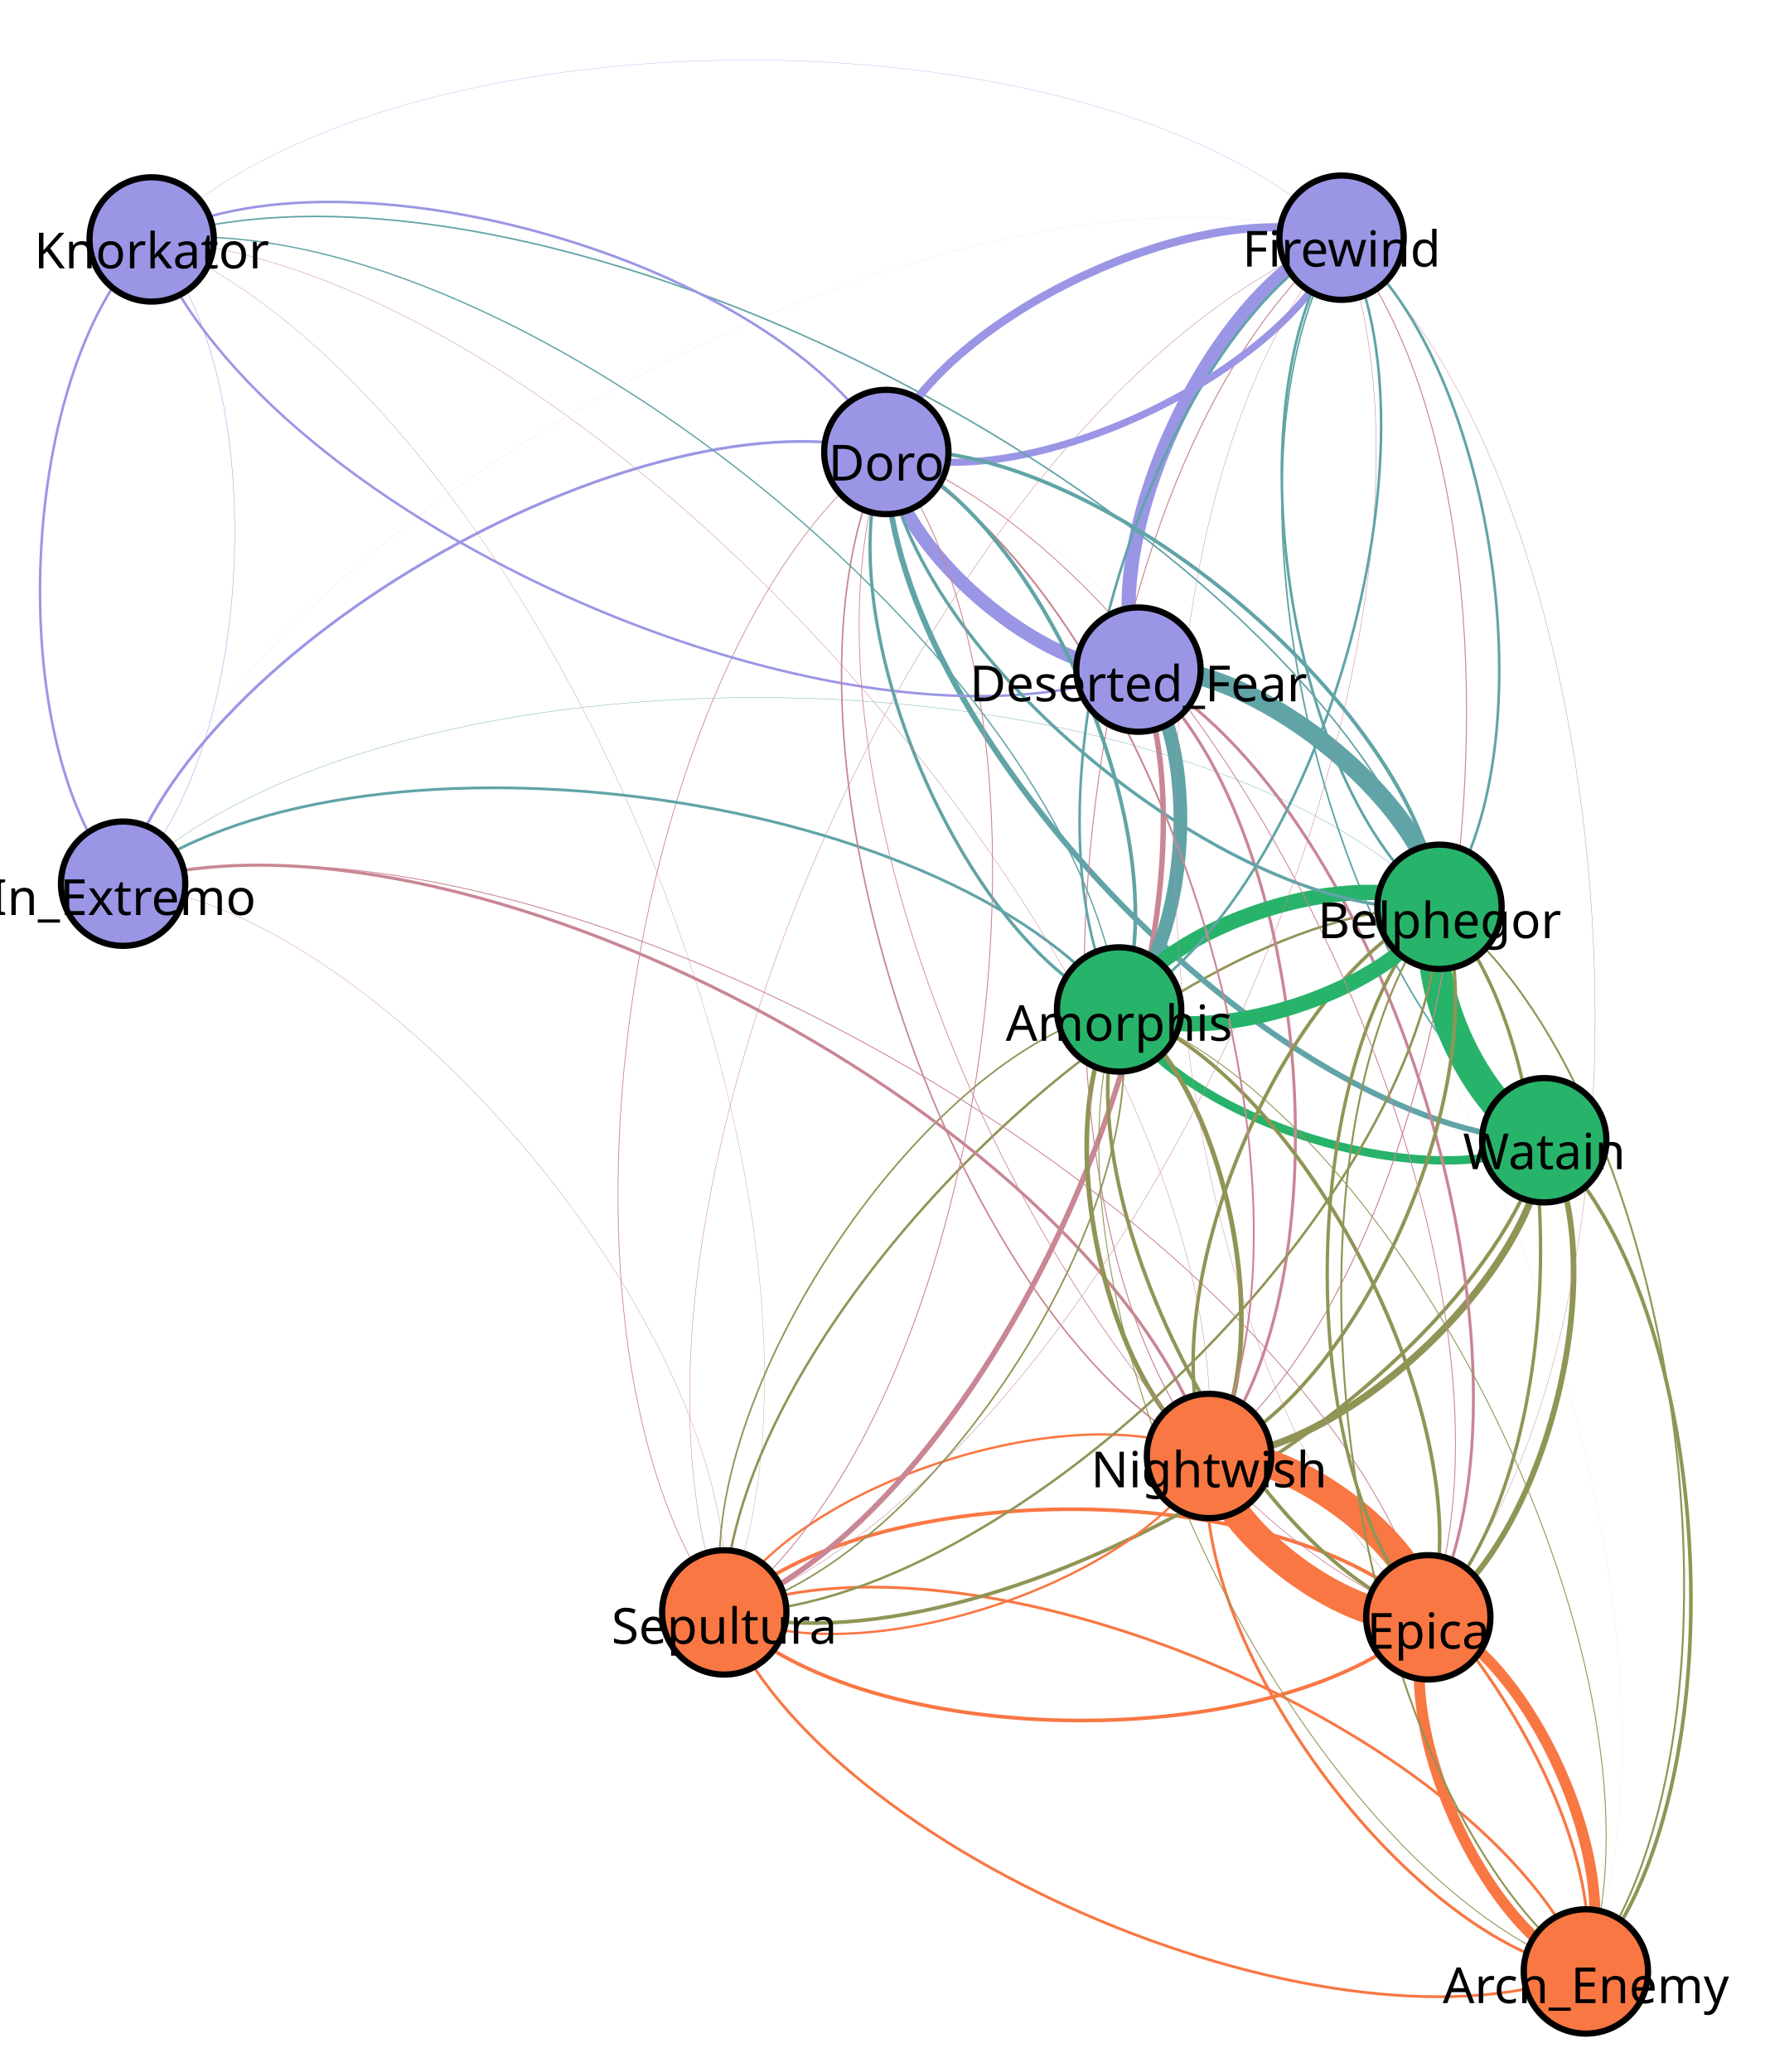
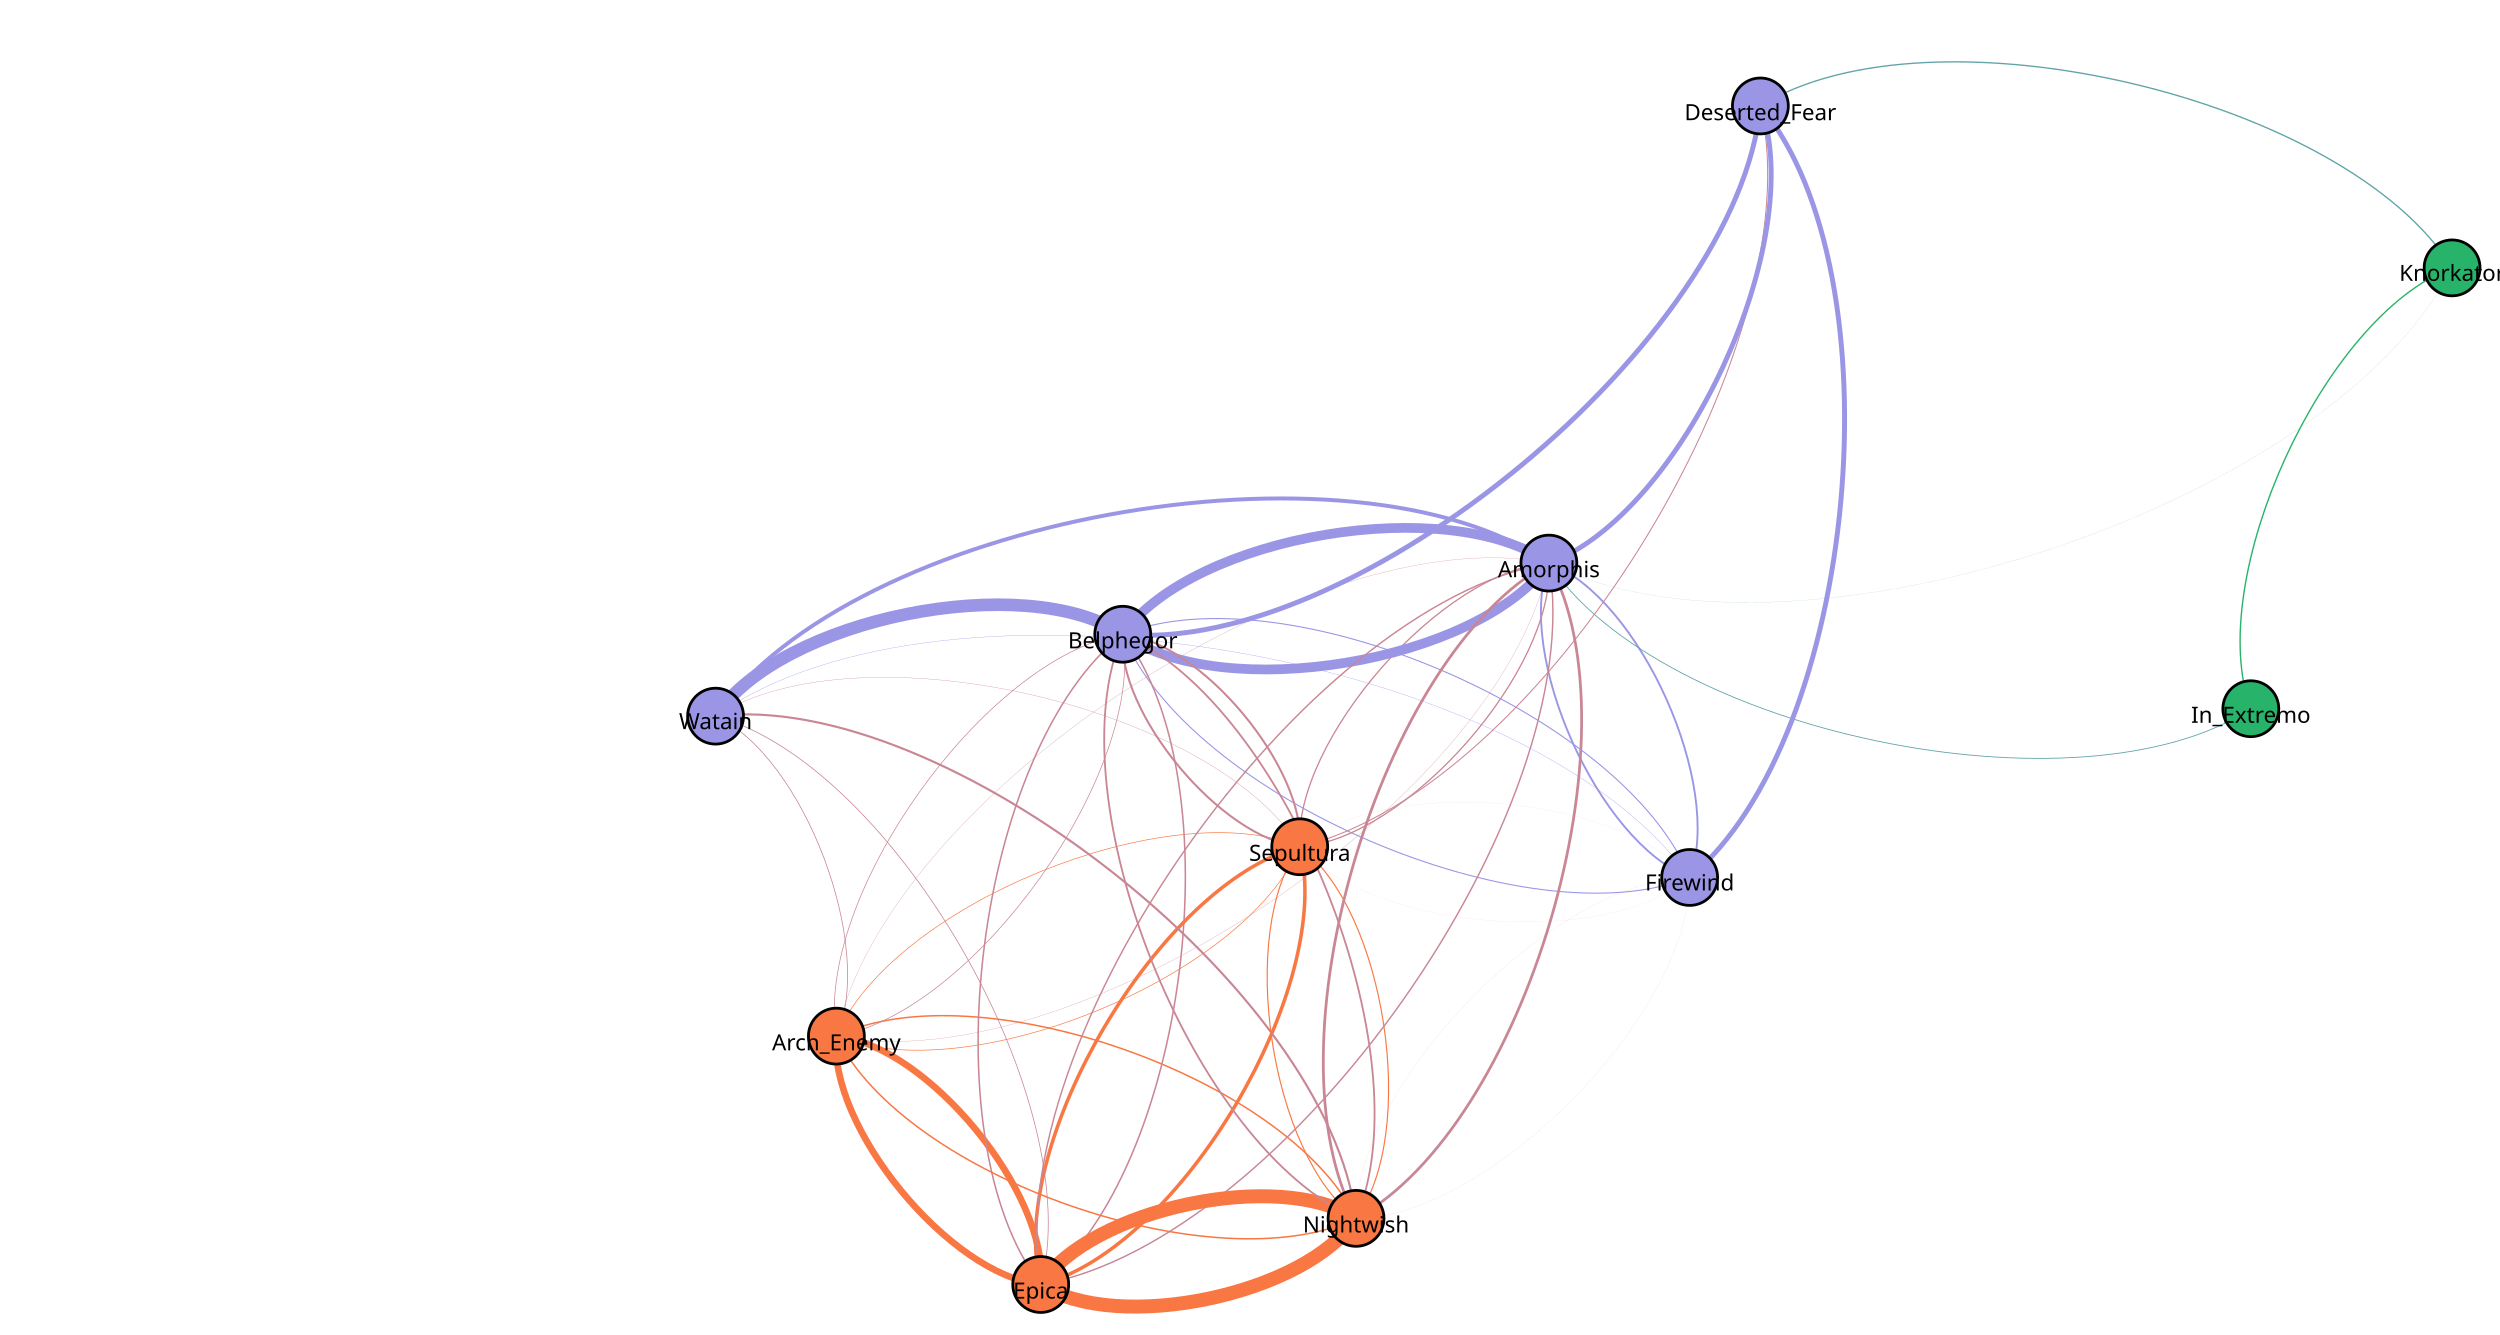
- <svg xmlns="http://www.w3.org/2000/svg" contentScriptType="text/ecmascript" width="284.738" zoomAndPan="magnify" contentStyleType="text/css" viewBox="-185.706 -161.762 284.738 333.359" height="333.359" preserveAspectRatio="xMidYMid meet" version="1.1">
+ <svg xmlns="http://www.w3.org/2000/svg" contentScriptType="text/ecmascript" width="894.549" zoomAndPan="magnify" contentStyleType="text/css" viewBox="0 -391.648 894.549 477.45" height="477.45" preserveAspectRatio="xMidYMid meet" version="1.1">
  <g id="edges">
-     <path fill="none" stroke-width="0.37" d="M -69.161,97.656 C -58.594,77.021 -11.79,61.918 8.845,72.485" class="Sepultura Nightwish" stroke-opacity="1.0" stroke="#f97743" />
-     <path fill="none" stroke-width="0.262" d="M -69.161,97.656 C -75.855,65.547 -37.731,7.342 -5.622,0.648" class="Sepultura Amorphis" stroke-opacity="1.0" stroke="#909556" />
-     <path fill="none" stroke-width="0.074" d="M -69.161,97.656 C -93.529,33.553 -33.927,-99.155 30.176,-123.524" class="Sepultura Firewind" stroke-opacity="1.0" stroke="#c98694" />
-     <path fill="none" stroke-width="0.588" d="M -69.161,97.656 C -46.345,75.156 21.63,75.629 44.13,98.445" class="Sepultura Epica" stroke-opacity="1.0" stroke="#f97743" />
-     <path fill="none" stroke-width="0.393" d="M -69.161,97.656 C -68.847,51.933 0.209,-16.182 45.933,-15.868" class="Sepultura Belphegor" stroke-opacity="1.0" stroke="#909556" />
-     <path fill="none" stroke-width="0.449" d="M -69.161,97.656 C -29.879,81.48 53.308,116.139 69.484,155.42" class="Sepultura Arch_Enemy" stroke-opacity="1.0" stroke="#f97743" />
-     <path fill="none" stroke-width="0.119" d="M -69.161,97.656 C -101.285,55.1 -85.638,-56.921 -43.082,-89.045" class="Sepultura Doro" stroke-opacity="1.0" stroke="#c98694" />
-     <path fill="none" stroke-width="0.587" d="M 62.787,21.69 C 51.591,63.272 -27.578,108.852 -69.161,97.656" class="Watain Sepultura" stroke-opacity="1.0" stroke="#909556" />
-     <path fill="none" stroke-width="1.138" d="M 62.787,21.69 C 62.158,42.637 29.793,73.115 8.845,72.485" class="Watain Nightwish" stroke-opacity="1.0" stroke="#909556" />
-     <path fill="none" stroke-width="1.359" d="M 62.787,21.69 C 44.897,31.163 3.851,18.538 -5.622,0.648" class="Watain Amorphis" stroke-opacity="1.0" stroke="#28b36a" />
-     <path fill="none" stroke-width="0.256" d="M 62.787,21.69 C 27.222,-0.831 7.655,-87.959 30.176,-123.524" class="Watain Firewind" stroke-opacity="1.0" stroke="#61a4a7" />
-     <path fill="none" stroke-width="0.918" d="M 62.787,21.69 C 74.407,40.772 63.213,86.826 44.13,98.445" class="Watain Epica" stroke-opacity="1.0" stroke="#909556" />
-     <path fill="none" stroke-width="5.0" d="M 62.787,21.69 C 51.904,17.549 41.792,-4.986 45.933,-15.868" class="Watain Belphegor" stroke-opacity="1.0" stroke="#28b36a" />
-     <path fill="none" stroke-width="0.587" d="M 62.787,21.69 C 90.872,47.096 94.891,127.335 69.484,155.42" class="Watain Arch_Enemy" stroke-opacity="1.0" stroke="#909556" />
-     <path fill="none" stroke-width="0.918" d="M 62.787,21.69 C 19.466,20.716 -44.055,-45.724 -43.082,-89.045" class="Watain Doro" stroke-opacity="1.0" stroke="#61a4a7" />
-     <path fill="none" stroke-width="0.871" d="M -2.507,-54.026 C 14.498,-10.359 -25.493,80.65 -69.161,97.656" class="Deserted_Fear Sepultura" stroke-opacity="1.0" stroke="#c98694" />
-     <path fill="none" stroke-width="0.477" d="M -2.507,-54.026 C 25.065,-30.994 31.877,44.913 8.845,72.485" class="Deserted_Fear Nightwish" stroke-opacity="1.0" stroke="#c98694" />
-     <path fill="none" stroke-width="2.213" d="M -2.507,-54.026 C 7.805,-42.468 5.936,-9.664 -5.622,0.648" class="Deserted_Fear Amorphis" stroke-opacity="1.0" stroke="#61a4a7" />
-     <path fill="none" stroke-width="2.292" d="M -2.507,-54.026 C -9.87,-74.462 9.74,-116.161 30.176,-123.524" class="Deserted_Fear Firewind" stroke-opacity="1.0" stroke="#9a96e5" />
-     <path fill="none" stroke-width="0.477" d="M -2.507,-54.026 C 37.315,-32.859 65.297,58.624 44.13,98.445" class="Deserted_Fear Epica" stroke-opacity="1.0" stroke="#c98694" />
-     <path fill="none" stroke-width="3.002" d="M -2.507,-54.026 C 14.812,-56.082 43.876,-33.188 45.933,-15.868" class="Deserted_Fear Belphegor" stroke-opacity="1.0" stroke="#61a4a7" />
-     <path fill="none" stroke-width="0.004" d="M -2.507,-54.026 C 53.78,-26.535 96.975,99.133 69.484,155.42" class="Deserted_Fear Arch_Enemy" stroke-opacity="1.0" stroke="#c98694" />
-     <path fill="none" stroke-width="0.398" d="M -2.507,-54.026 C -48.109,-36.111 -143.384,-77.639 -161.3,-123.241" class="Deserted_Fear Knorkator" stroke-opacity="1.0" stroke="#9a96e5" />
-     <path fill="none" stroke-width="2.213" d="M -2.507,-54.026 C -17.626,-52.915 -41.971,-73.926 -43.082,-89.045" class="Deserted_Fear Doro" stroke-opacity="1.0" stroke="#9a96e5" />
-     <path fill="none" stroke-width="0.056" d="M -165.895,-19.588 C -123.099,-15.486 -65.059,54.86 -69.161,97.656" class="In_Extremo Sepultura" stroke-opacity="1.0" stroke="#c98694" />
-     <path fill="none" stroke-width="0.495" d="M -165.895,-19.588 C -112.532,-36.122 -7.688,19.123 8.845,72.485" class="In_Extremo Nightwish" stroke-opacity="1.0" stroke="#c98694" />
-     <path fill="none" stroke-width="0.451" d="M -165.895,-19.588 C -129.793,-47.596 -33.629,-35.454 -5.622,0.648" class="In_Extremo Amorphis" stroke-opacity="1.0" stroke="#61a4a7" />
-     <path fill="none" stroke-width="0.012" d="M -165.895,-19.588 C -147.468,-79.59 -29.825,-141.951 30.176,-123.524" class="In_Extremo Firewind" stroke-opacity="1.0" stroke="#9a96e5" />
-     <path fill="none" stroke-width="0.144" d="M -165.895,-19.588 C -100.283,-37.987 25.732,32.834 44.13,98.445" class="In_Extremo Epica" stroke-opacity="1.0" stroke="#c98694" />
-     <path fill="none" stroke-width="0.056" d="M -165.895,-19.588 C -122.785,-61.21 4.311,-58.978 45.933,-15.868" class="In_Extremo Belphegor" stroke-opacity="1.0" stroke="#61a4a7" />
-     <path fill="none" stroke-width="0.407" d="M -165.895,-19.588 C -185.706,-41.238 -182.949,-103.429 -161.3,-123.241" class="In_Extremo Knorkator" stroke-opacity="1.0" stroke="#9a96e5" />
-     <path fill="none" stroke-width="0.451" d="M -165.895,-19.588 C -155.224,-58.042 -81.536,-99.716 -43.082,-89.045" class="In_Extremo Doro" stroke-opacity="1.0" stroke="#9a96e5" />
-     <path fill="none" stroke-width="0.37" d="M 8.845,72.485 C -1.722,93.121 -48.525,108.223 -69.161,97.656" class="Nightwish Sepultura" stroke-opacity="1.0" stroke="#f97743" />
-     <path fill="none" stroke-width="0.758" d="M 8.845,72.485 C -8.416,61.011 -17.096,17.909 -5.622,0.648" class="Nightwish Amorphis" stroke-opacity="1.0" stroke="#909556" />
-     <path fill="none" stroke-width="0.161" d="M 8.845,72.485 C -26.091,29.017 -13.292,-88.588 30.176,-123.524" class="Nightwish Firewind" stroke-opacity="1.0" stroke="#c98694" />
-     <path fill="none" stroke-width="4.599" d="M 8.845,72.485 C 21.094,70.62 42.265,86.196 44.13,98.445" class="Nightwish Epica" stroke-opacity="1.0" stroke="#f97743" />
-     <path fill="none" stroke-width="0.571" d="M 8.845,72.485 C -1.408,47.397 20.844,-5.615 45.933,-15.868" class="Nightwish Belphegor" stroke-opacity="1.0" stroke="#909556" />
-     <path fill="none" stroke-width="0.466" d="M 8.845,72.485 C 37.56,76.945 73.943,126.706 69.484,155.42" class="Nightwish Arch_Enemy" stroke-opacity="1.0" stroke="#f97743" />
-     <path fill="none" stroke-width="0.248" d="M 8.845,72.485 C -33.846,50.565 -65.002,-46.354 -43.082,-89.045" class="Nightwish Doro" stroke-opacity="1.0" stroke="#c98694" />
-     <path fill="none" stroke-width="0.262" d="M -5.622,0.648 C 1.072,32.757 -37.051,90.962 -69.161,97.656" class="Amorphis Sepultura" stroke-opacity="1.0" stroke="#909556" />
-     <path fill="none" stroke-width="0.758" d="M -5.622,0.648 C 11.639,12.122 20.319,55.225 8.845,72.485" class="Amorphis Nightwish" stroke-opacity="1.0" stroke="#909556" />
-     <path fill="none" stroke-width="0.417" d="M -5.622,0.648 C -23.297,-31.346 -1.818,-105.849 30.176,-123.524" class="Amorphis Firewind" stroke-opacity="1.0" stroke="#61a4a7" />
-     <path fill="none" stroke-width="0.584" d="M -5.622,0.648 C 23.888,10.257 53.739,68.935 44.13,98.445" class="Amorphis Epica" stroke-opacity="1.0" stroke="#909556" />
-     <path fill="none" stroke-width="2.47" d="M -5.622,0.648 C 1.386,-12.966 32.318,-22.876 45.933,-15.868" class="Amorphis Belphegor" stroke-opacity="1.0" stroke="#28b36a" />
-     <path fill="none" stroke-width="0.15" d="M -5.622,0.648 C 40.354,16.581 85.417,109.445 69.484,155.42" class="Amorphis Arch_Enemy" stroke-opacity="1.0" stroke="#909556" />
-     <path fill="none" stroke-width="0.516" d="M -5.622,0.648 C -31.053,-9.799 -53.528,-63.615 -43.082,-89.045" class="Amorphis Doro" stroke-opacity="1.0" stroke="#61a4a7" />
-     <path fill="none" stroke-width="0.074" d="M 30.176,-123.524 C 54.545,-59.42 -5.057,73.288 -69.161,97.656" class="Firewind Sepultura" stroke-opacity="1.0" stroke="#c98694" />
-     <path fill="none" stroke-width="0.161" d="M 30.176,-123.524 C 65.112,-80.056 52.313,37.55 8.845,72.485" class="Firewind Nightwish" stroke-opacity="1.0" stroke="#c98694" />
-     <path fill="none" stroke-width="0.417" d="M 30.176,-123.524 C 47.851,-91.53 26.372,-17.027 -5.622,0.648" class="Firewind Amorphis" stroke-opacity="1.0" stroke="#61a4a7" />
-     <path fill="none" stroke-width="0.062" d="M 30.176,-123.524 C 77.361,-81.921 85.733,51.261 44.13,98.445" class="Firewind Epica" stroke-opacity="1.0" stroke="#c98694" />
-     <path fill="none" stroke-width="0.424" d="M 30.176,-123.524 C 54.858,-105.144 64.312,-40.55 45.933,-15.868" class="Firewind Belphegor" stroke-opacity="1.0" stroke="#61a4a7" />
-     <path fill="none" stroke-width="1.15" d="M 30.176,-123.524 C 22.42,-101.976 -21.534,-81.289 -43.082,-89.045" class="Firewind Doro" stroke-opacity="1.0" stroke="#9a96e5" />
-     <path fill="none" stroke-width="0.588" d="M 44.13,98.445 C 21.314,120.946 -46.66,120.472 -69.161,97.656" class="Epica Sepultura" stroke-opacity="1.0" stroke="#f97743" />
-     <path fill="none" stroke-width="4.599" d="M 44.13,98.445 C 31.881,100.311 10.71,84.735 8.845,72.485" class="Epica Nightwish" stroke-opacity="1.0" stroke="#f97743" />
-     <path fill="none" stroke-width="0.584" d="M 44.13,98.445 C 14.62,88.836 -15.231,30.158 -5.622,0.648" class="Epica Amorphis" stroke-opacity="1.0" stroke="#909556" />
-     <path fill="none" stroke-width="0.062" d="M 44.13,98.445 C -3.054,56.843 -11.427,-76.339 30.176,-123.524" class="Epica Firewind" stroke-opacity="1.0" stroke="#c98694" />
-     <path fill="none" stroke-width="0.534" d="M 44.13,98.445 C 21.628,75.222 22.709,6.634 45.933,-15.868" class="Epica Belphegor" stroke-opacity="1.0" stroke="#909556" />
-     <path fill="none" stroke-width="1.758" d="M 44.13,98.445 C 60.596,104.77 75.808,138.955 69.484,155.42" class="Epica Arch_Enemy" stroke-opacity="1.0" stroke="#f97743" />
-     <path fill="none" stroke-width="0.118" d="M 44.13,98.445 C -10.81,78.39 -63.137,-34.105 -43.082,-89.045" class="Epica Doro" stroke-opacity="1.0" stroke="#c98694" />
-     <path fill="none" stroke-width="0.393" d="M 45.933,-15.868 C 45.619,29.855 -23.437,97.97 -69.161,97.656" class="Belphegor Sepultura" stroke-opacity="1.0" stroke="#909556" />
-     <path fill="none" stroke-width="0.571" d="M 45.933,-15.868 C 56.186,9.22 33.933,62.232 8.845,72.485" class="Belphegor Nightwish" stroke-opacity="1.0" stroke="#909556" />
-     <path fill="none" stroke-width="2.47" d="M 45.933,-15.868 C 38.925,-2.254 7.992,7.656 -5.622,0.648" class="Belphegor Amorphis" stroke-opacity="1.0" stroke="#28b36a" />
-     <path fill="none" stroke-width="0.424" d="M 45.933,-15.868 C 21.25,-34.248 11.796,-98.841 30.176,-123.524" class="Belphegor Firewind" stroke-opacity="1.0" stroke="#61a4a7" />
-     <path fill="none" stroke-width="0.534" d="M 45.933,-15.868 C 68.435,7.355 67.354,75.943 44.13,98.445" class="Belphegor Epica" stroke-opacity="1.0" stroke="#909556" />
-     <path fill="none" stroke-width="0.305" d="M 45.933,-15.868 C 84.901,13.679 99.031,116.452 69.484,155.42" class="Belphegor Arch_Enemy" stroke-opacity="1.0" stroke="#909556" />
-     <path fill="none" stroke-width="0.512" d="M 45.933,-15.868 C 13.494,-12.701 -39.914,-56.607 -43.082,-89.045" class="Belphegor Doro" stroke-opacity="1.0" stroke="#61a4a7" />
-     <path fill="none" stroke-width="0.449" d="M 69.484,155.42 C 30.202,171.596 -52.985,136.938 -69.161,97.656" class="Arch_Enemy Sepultura" stroke-opacity="1.0" stroke="#f97743" />
-     <path fill="none" stroke-width="0.466" d="M 69.484,155.42 C 40.769,150.961 4.386,101.2 8.845,72.485" class="Arch_Enemy Nightwish" stroke-opacity="1.0" stroke="#f97743" />
-     <path fill="none" stroke-width="0.15" d="M 69.484,155.42 C 23.508,139.487 -21.555,46.624 -5.622,0.648" class="Arch_Enemy Amorphis" stroke-opacity="1.0" stroke="#909556" />
-     <path fill="none" stroke-width="1.758" d="M 69.484,155.42 C 53.018,149.096 37.806,114.911 44.13,98.445" class="Arch_Enemy Epica" stroke-opacity="1.0" stroke="#f97743" />
-     <path fill="none" stroke-width="0.305" d="M 69.484,155.42 C 30.516,125.873 16.385,23.1 45.933,-15.868" class="Arch_Enemy Belphegor" stroke-opacity="1.0" stroke="#909556" />
-     <path fill="none" stroke-width="0.0" d="M 69.484,155.42 C -1.922,129.04 -69.462,-17.639 -43.082,-89.045" class="Arch_Enemy Doro" stroke-opacity="1.0" stroke="#c98694" />
-     <path fill="none" stroke-width="0.054" d="M -161.3,-123.241 C -98.692,-97.489 -43.409,35.049 -69.161,97.656" class="Knorkator Sepultura" stroke-opacity="1.0" stroke="#c98694" />
-     <path fill="none" stroke-width="0.002" d="M -161.3,-123.241 C -115.698,-141.156 -20.423,-99.627 -2.507,-54.026" class="Knorkator Deserted_Fear" stroke-opacity="1.0" stroke="#9a96e5" />
-     <path fill="none" stroke-width="0.067" d="M -161.3,-123.241 C -141.488,-101.591 -144.245,-39.4 -165.895,-19.588" class="Knorkator In_Extremo" stroke-opacity="1.0" stroke="#9a96e5" />
-     <path fill="none" stroke-width="0.067" d="M -161.3,-123.241 C -88.125,-118.125 13.961,-0.689 8.845,72.485" class="Knorkator Nightwish" stroke-opacity="1.0" stroke="#c98694" />
-     <path fill="none" stroke-width="0.21" d="M -161.3,-123.241 C -105.386,-129.599 -11.98,-55.265 -5.622,0.648" class="Knorkator Amorphis" stroke-opacity="1.0" stroke="#61a4a7" />
-     <path fill="none" stroke-width="0.041" d="M -161.3,-123.241 C -123.061,-161.593 -8.176,-161.762 30.176,-123.524" class="Knorkator Firewind" stroke-opacity="1.0" stroke="#9a96e5" />
-     <path fill="none" stroke-width="0.249" d="M -161.3,-123.241 C -98.379,-143.213 25.961,-78.789 45.933,-15.868" class="Knorkator Belphegor" stroke-opacity="1.0" stroke="#61a4a7" />
-     <path fill="none" stroke-width="0.405" d="M -161.3,-123.241 C -130.817,-140.045 -59.886,-119.528 -43.082,-89.045" class="Knorkator Doro" stroke-opacity="1.0" stroke="#9a96e5" />
-     <path fill="none" stroke-width="0.146" d="M -43.082,-89.045 C -10.957,-46.489 -26.605,65.532 -69.161,97.656" class="Doro Sepultura" stroke-opacity="1.0" stroke="#c98694" />
-     <path fill="none" stroke-width="0.292" d="M -43.082,-89.045 C -0.39,-67.124 30.766,29.794 8.845,72.485" class="Doro Nightwish" stroke-opacity="1.0" stroke="#c98694" />
-     <path fill="none" stroke-width="0.598" d="M -43.082,-89.045 C -17.651,-78.598 4.825,-24.783 -5.622,0.648" class="Doro Amorphis" stroke-opacity="1.0" stroke="#61a4a7" />
-     <path fill="none" stroke-width="1.319" d="M -43.082,-89.045 C -35.326,-110.592 8.629,-131.279 30.176,-123.524" class="Doro Firewind" stroke-opacity="1.0" stroke="#9a96e5" />
-     <path fill="none" stroke-width="0.144" d="M -43.082,-89.045 C 11.859,-68.989 64.186,43.505 44.13,98.445" class="Doro Epica" stroke-opacity="1.0" stroke="#c98694" />
-     <path fill="none" stroke-width="0.594" d="M -43.082,-89.045 C -10.643,-92.213 42.765,-48.306 45.933,-15.868" class="Doro Belphegor" stroke-opacity="1.0" stroke="#61a4a7" />
-     <path fill="none" stroke-width="0.01" d="M -43.082,-89.045 C 28.324,-62.665 95.864,84.014 69.484,155.42" class="Doro Arch_Enemy" stroke-opacity="1.0" stroke="#c98694" />
+     <path fill="none" stroke-width="0.019" d="M 604.592,-77.674 C 574.491,-51.967 490.779,-58.559 465.073,-88.66" class="Firewind Sepultura" stroke-opacity="1.0" stroke="#c98694" />
+     <path fill="none" stroke-width="0.682" d="M 604.592,-77.674 C 572.022,-90.098 541.802,-157.589 554.226,-190.159" class="Firewind Amorphis" stroke-opacity="1.0" stroke="#9a96e5" />
+     <path fill="none" stroke-width="0.394" d="M 604.592,-77.674 C 546.617,-54.509 424.906,-106.725 401.742,-164.7" class="Firewind Belphegor" stroke-opacity="1.0" stroke="#9a96e5" />
+     <path fill="none" stroke-width="0.027" d="M 604.592,-77.674 C 605.112,-29.402 533.485,43.785 485.213,44.305" class="Firewind Nightwish" stroke-opacity="1.0" stroke="#c98694" />
+     <path fill="none" stroke-width="0.24" d="M 299.279,-20.901 C 318.886,-67.612 418.362,-108.267 465.073,-88.66" class="Arch_Enemy Sepultura" stroke-opacity="1.0" stroke="#f97743" />
+     <path fill="none" stroke-width="0.094" d="M 299.279,-20.901 C 316.417,-105.742 469.386,-207.297 554.226,-190.159" class="Arch_Enemy Amorphis" stroke-opacity="1.0" stroke="#c98694" />
+     <path fill="none" stroke-width="0.257" d="M 299.279,-20.901 C 291.012,-70.154 352.489,-156.433 401.742,-164.7" class="Arch_Enemy Belphegor" stroke-opacity="1.0" stroke="#c98694" />
+     <path fill="none" stroke-width="2.388" d="M 299.279,-20.901 C 331.677,-17.75 375.547,35.574 372.396,67.973" class="Arch_Enemy Epica" stroke-opacity="1.0" stroke="#f97743" />
+     <path fill="none" stroke-width="0.54" d="M 299.279,-20.901 C 349.507,-45.047 461.068,-5.923 485.213,44.305" class="Arch_Enemy Nightwish" stroke-opacity="1.0" stroke="#f97743" />
+     <path fill="none" stroke-width="0.019" d="M 465.073,-88.66 C 495.174,-114.366 578.885,-107.775 604.592,-77.674" class="Sepultura Firewind" stroke-opacity="1.0" stroke="#c98694" />
+     <path fill="none" stroke-width="0.24" d="M 465.073,-88.66 C 445.466,-41.949 345.99,-1.294 299.279,-20.901" class="Sepultura Arch_Enemy" stroke-opacity="1.0" stroke="#f97743" />
+     <path fill="none" stroke-width="0.465" d="M 465.073,-88.66 C 462.604,-126.79 516.096,-187.69 554.226,-190.159" class="Sepultura Amorphis" stroke-opacity="1.0" stroke="#c98694" />
+     <path fill="none" stroke-width="0.728" d="M 465.073,-88.66 C 437.198,-91.202 399.2,-136.826 401.742,-164.7" class="Sepultura Belphegor" stroke-opacity="1.0" stroke="#c98694" />
+     <path fill="none" stroke-width="1.266" d="M 465.073,-88.66 C 477.864,-38.798 422.258,55.181 372.396,67.973" class="Sepultura Epica" stroke-opacity="1.0" stroke="#f97743" />
+     <path fill="none" stroke-width="0.415" d="M 465.073,-88.66 C 495.694,-66.095 507.778,13.684 485.213,44.305" class="Sepultura Nightwish" stroke-opacity="1.0" stroke="#f97743" />
+     <path fill="none" stroke-width="0.682" d="M 554.226,-190.159 C 586.796,-177.735 617.016,-110.244 604.592,-77.674" class="Amorphis Firewind" stroke-opacity="1.0" stroke="#9a96e5" />
+     <path fill="none" stroke-width="0.094" d="M 554.226,-190.159 C 537.088,-105.318 384.12,-3.763 299.279,-20.901" class="Amorphis Arch_Enemy" stroke-opacity="1.0" stroke="#c98694" />
+     <path fill="none" stroke-width="0.465" d="M 554.226,-190.159 C 556.695,-152.028 503.203,-91.129 465.073,-88.66" class="Amorphis Sepultura" stroke-opacity="1.0" stroke="#c98694" />
+     <path fill="none" stroke-width="3.481" d="M 554.226,-190.159 C 528.821,-154.57 437.33,-139.295 401.742,-164.7" class="Amorphis Belphegor" stroke-opacity="1.0" stroke="#9a96e5" />
+     <path fill="none" stroke-width="0.519" d="M 554.226,-190.159 C 569.486,-102.166 460.388,52.712 372.396,67.973" class="Amorphis Epica" stroke-opacity="1.0" stroke="#c98694" />
+     <path fill="none" stroke-width="0.991" d="M 554.226,-190.159 C 587.316,-129.463 545.908,11.215 485.213,44.305" class="Amorphis Nightwish" stroke-opacity="1.0" stroke="#c98694" />
+     <path fill="none" stroke-width="0.308" d="M 805.388,-138.053 C 744.735,-98.242 594.038,-129.505 554.226,-190.159" class="In_Extremo Amorphis" stroke-opacity="1.0" stroke="#61a4a7" />
+     <path fill="none" stroke-width="0.502" d="M 805.388,-138.053 C 788.243,-184.004 831.453,-278.648 877.405,-295.792" class="In_Extremo Knorkator" stroke-opacity="1.0" stroke="#28b36a" />
+     <path fill="none" stroke-width="0.394" d="M 401.742,-164.7 C 459.717,-187.865 581.427,-135.649 604.592,-77.674" class="Belphegor Firewind" stroke-opacity="1.0" stroke="#9a96e5" />
+     <path fill="none" stroke-width="0.257" d="M 401.742,-164.7 C 410.009,-115.448 348.532,-29.169 299.279,-20.901" class="Belphegor Arch_Enemy" stroke-opacity="1.0" stroke="#c98694" />
+     <path fill="none" stroke-width="0.728" d="M 401.742,-164.7 C 429.616,-162.158 467.614,-116.534 465.073,-88.66" class="Belphegor Sepultura" stroke-opacity="1.0" stroke="#c98694" />
+     <path fill="none" stroke-width="3.481" d="M 401.742,-164.7 C 427.147,-200.289 518.638,-215.564 554.226,-190.159" class="Belphegor Amorphis" stroke-opacity="1.0" stroke="#9a96e5" />
+     <path fill="none" stroke-width="0.553" d="M 401.742,-164.7 C 442.407,-112.296 424.799,27.307 372.396,67.973" class="Belphegor Epica" stroke-opacity="1.0" stroke="#c98694" />
+     <path fill="none" stroke-width="0.657" d="M 401.742,-164.7 C 460.237,-139.593 510.32,-14.19 485.213,44.305" class="Belphegor Nightwish" stroke-opacity="1.0" stroke="#c98694" />
+     <path fill="none" stroke-width="1.77" d="M 629.895,-353.734 C 680.047,-293.461 664.865,-127.825 604.592,-77.674" class="Deserted_Fear Firewind" stroke-opacity="1.0" stroke="#9a96e5" />
+     <path fill="none" stroke-width="0.372" d="M 629.895,-353.734 C 649.946,-267.755 551.052,-108.71 465.073,-88.66" class="Deserted_Fear Sepultura" stroke-opacity="1.0" stroke="#c98694" />
+     <path fill="none" stroke-width="1.77" d="M 629.895,-353.734 C 647.477,-305.885 602.075,-207.74 554.226,-190.159" class="Deserted_Fear Amorphis" stroke-opacity="1.0" stroke="#9a96e5" />
+     <path fill="none" stroke-width="1.77" d="M 629.895,-353.734 C 622.071,-270.296 485.179,-156.876 401.742,-164.7" class="Deserted_Fear Belphegor" stroke-opacity="1.0" stroke="#9a96e5" />
+     <path fill="none" stroke-width="0.488" d="M 629.895,-353.734 C 690.986,-391.648 839.491,-356.883 877.405,-295.792" class="Deserted_Fear Knorkator" stroke-opacity="1.0" stroke="#61a4a7" />
+     <path fill="none" stroke-width="2.388" d="M 372.396,67.973 C 339.998,64.821 296.128,11.497 299.279,-20.901" class="Epica Arch_Enemy" stroke-opacity="1.0" stroke="#f97743" />
+     <path fill="none" stroke-width="1.266" d="M 372.396,67.973 C 359.605,18.111 415.211,-75.869 465.073,-88.66" class="Epica Sepultura" stroke-opacity="1.0" stroke="#f97743" />
+     <path fill="none" stroke-width="0.519" d="M 372.396,67.973 C 357.136,-20.02 466.234,-174.899 554.226,-190.159" class="Epica Amorphis" stroke-opacity="1.0" stroke="#c98694" />
+     <path fill="none" stroke-width="0.553" d="M 372.396,67.973 C 331.73,15.569 349.338,-124.035 401.742,-164.7" class="Epica Belphegor" stroke-opacity="1.0" stroke="#c98694" />
+     <path fill="none" stroke-width="5.0" d="M 372.396,67.973 C 390.226,40.676 457.916,26.475 485.213,44.305" class="Epica Nightwish" stroke-opacity="1.0" stroke="#f97743" />
+     <path fill="none" stroke-width="0.038" d="M 877.405,-295.792 C 833.896,-210.03 639.989,-146.65 554.226,-190.159" class="Knorkator Amorphis" stroke-opacity="1.0" stroke="#61a4a7" />
+     <path fill="none" stroke-width="0.0" d="M 877.405,-295.792 C 894.549,-249.841 851.339,-155.198 805.388,-138.053" class="Knorkator In_Extremo" stroke-opacity="1.0" stroke="#28b36a" />
+     <path fill="none" stroke-width="0.115" d="M 256.043,-135.396 C 337.297,-193.561 546.426,-158.928 604.592,-77.674" class="Watain Firewind" stroke-opacity="1.0" stroke="#9a96e5" />
+     <path fill="none" stroke-width="0.278" d="M 256.043,-135.396 C 287.589,-121.144 313.531,-52.448 299.279,-20.901" class="Watain Arch_Enemy" stroke-opacity="1.0" stroke="#c98694" />
+     <path fill="none" stroke-width="0.115" d="M 256.043,-135.396 C 307.196,-167.855 432.614,-139.813 465.073,-88.66" class="Watain Sepultura" stroke-opacity="1.0" stroke="#c98694" />
+     <path fill="none" stroke-width="1.419" d="M 256.043,-135.396 C 304.727,-205.985 483.637,-238.843 554.226,-190.159" class="Watain Amorphis" stroke-opacity="1.0" stroke="#9a96e5" />
+     <path fill="none" stroke-width="4.515" d="M 256.043,-135.396 C 279.322,-170.397 366.741,-187.979 401.742,-164.7" class="Watain Belphegor" stroke-opacity="1.0" stroke="#9a96e5" />
+     <path fill="none" stroke-width="0.278" d="M 256.043,-135.396 C 319.987,-117.993 389.799,4.028 372.396,67.973" class="Watain Epica" stroke-opacity="1.0" stroke="#c98694" />
+     <path fill="none" stroke-width="0.767" d="M 256.043,-135.396 C 337.817,-145.29 475.319,-37.469 485.213,44.305" class="Watain Nightwish" stroke-opacity="1.0" stroke="#c98694" />
+     <path fill="none" stroke-width="0.027" d="M 485.213,44.305 C 484.693,-3.967 556.32,-77.154 604.592,-77.674" class="Nightwish Firewind" stroke-opacity="1.0" stroke="#c98694" />
+     <path fill="none" stroke-width="0.54" d="M 485.213,44.305 C 434.985,68.45 323.425,29.327 299.279,-20.901" class="Nightwish Arch_Enemy" stroke-opacity="1.0" stroke="#f97743" />
+     <path fill="none" stroke-width="0.415" d="M 485.213,44.305 C 454.592,21.74 442.508,-58.039 465.073,-88.66" class="Nightwish Sepultura" stroke-opacity="1.0" stroke="#f97743" />
+     <path fill="none" stroke-width="0.991" d="M 485.213,44.305 C 452.123,-16.39 493.531,-157.069 554.226,-190.159" class="Nightwish Amorphis" stroke-opacity="1.0" stroke="#c98694" />
+     <path fill="none" stroke-width="0.657" d="M 485.213,44.305 C 426.718,19.198 376.635,-106.205 401.742,-164.7" class="Nightwish Belphegor" stroke-opacity="1.0" stroke="#c98694" />
+     <path fill="none" stroke-width="5.0" d="M 485.213,44.305 C 467.383,71.602 399.693,85.803 372.396,67.973" class="Nightwish Epica" stroke-opacity="1.0" stroke="#f97743" />
  </g>
  <g id="nodes">
-     <circle fill-opacity="1.0" fill="#f97743" r="10.0" cx="-69.161" class="Sepultura" cy="97.656" stroke="#000000" stroke-opacity="1.0" stroke-width="1.0" />
-     <circle fill-opacity="1.0" fill="#28b36a" r="10.0" cx="62.787" class="Watain" cy="21.69" stroke="#000000" stroke-opacity="1.0" stroke-width="1.0" />
-     <circle fill-opacity="1.0" fill="#9a96e5" r="10.0" cx="-2.507" class="Deserted_Fear" cy="-54.026" stroke="#000000" stroke-opacity="1.0" stroke-width="1.0" />
-     <circle fill-opacity="1.0" fill="#9a96e5" r="10.0" cx="-165.895" class="In_Extremo" cy="-19.588" stroke="#000000" stroke-opacity="1.0" stroke-width="1.0" />
-     <circle fill-opacity="1.0" fill="#f97743" r="10.0" cx="8.845" class="Nightwish" cy="72.485" stroke="#000000" stroke-opacity="1.0" stroke-width="1.0" />
-     <circle fill-opacity="1.0" fill="#28b36a" r="10.0" cx="-5.622" class="Amorphis" cy="0.648" stroke="#000000" stroke-opacity="1.0" stroke-width="1.0" />
-     <circle fill-opacity="1.0" fill="#9a96e5" r="10.0" cx="30.176" class="Firewind" cy="-123.524" stroke="#000000" stroke-opacity="1.0" stroke-width="1.0" />
-     <circle fill-opacity="1.0" fill="#f97743" r="10.0" cx="44.13" class="Epica" cy="98.445" stroke="#000000" stroke-opacity="1.0" stroke-width="1.0" />
-     <circle fill-opacity="1.0" fill="#28b36a" r="10.0" cx="45.933" class="Belphegor" cy="-15.868" stroke="#000000" stroke-opacity="1.0" stroke-width="1.0" />
-     <circle fill-opacity="1.0" fill="#f97743" r="10.0" cx="69.484" class="Arch_Enemy" cy="155.42" stroke="#000000" stroke-opacity="1.0" stroke-width="1.0" />
-     <circle fill-opacity="1.0" fill="#9a96e5" r="10.0" cx="-161.3" class="Knorkator" cy="-123.241" stroke="#000000" stroke-opacity="1.0" stroke-width="1.0" />
-     <circle fill-opacity="1.0" fill="#9a96e5" r="10.0" cx="-43.082" class="Doro" cy="-89.045" stroke="#000000" stroke-opacity="1.0" stroke-width="1.0" />
+     <circle fill-opacity="1.0" fill="#9a96e5" r="10.0" cx="604.592" class="Firewind" cy="-77.674" stroke="#000000" stroke-opacity="1.0" stroke-width="1.0" />
+     <circle fill-opacity="1.0" fill="#f97743" r="10.0" cx="299.279" class="Arch_Enemy" cy="-20.901" stroke="#000000" stroke-opacity="1.0" stroke-width="1.0" />
+     <circle fill-opacity="1.0" fill="#f97743" r="10.0" cx="465.073" class="Sepultura" cy="-88.66" stroke="#000000" stroke-opacity="1.0" stroke-width="1.0" />
+     <circle fill-opacity="1.0" fill="#9a96e5" r="10.0" cx="554.226" class="Amorphis" cy="-190.159" stroke="#000000" stroke-opacity="1.0" stroke-width="1.0" />
+     <circle fill-opacity="1.0" fill="#28b36a" r="10.0" cx="805.388" class="In_Extremo" cy="-138.053" stroke="#000000" stroke-opacity="1.0" stroke-width="1.0" />
+     <circle fill-opacity="1.0" fill="#9a96e5" r="10.0" cx="401.742" class="Belphegor" cy="-164.7" stroke="#000000" stroke-opacity="1.0" stroke-width="1.0" />
+     <circle fill-opacity="1.0" fill="#9a96e5" r="10.0" cx="629.895" class="Deserted_Fear" cy="-353.734" stroke="#000000" stroke-opacity="1.0" stroke-width="1.0" />
+     <circle fill-opacity="1.0" fill="#f97743" r="10.0" cx="372.396" class="Epica" cy="67.973" stroke="#000000" stroke-opacity="1.0" stroke-width="1.0" />
+     <circle fill-opacity="1.0" fill="#28b36a" r="10.0" cx="877.405" class="Knorkator" cy="-295.792" stroke="#000000" stroke-opacity="1.0" stroke-width="1.0" />
+     <circle fill-opacity="1.0" fill="#9a96e5" r="10.0" cx="256.043" class="Watain" cy="-135.396" stroke="#000000" stroke-opacity="1.0" stroke-width="1.0" />
+     <circle fill-opacity="1.0" fill="#f97743" r="10.0" cx="485.213" class="Nightwish" cy="44.305" stroke="#000000" stroke-opacity="1.0" stroke-width="1.0" />
  </g>
  <g id="node-labels">
-     <text font-size="8" x="-69.161" y="99.592" fill="#000000" style="text-anchor: middle; dominant-baseline: central;" font-family="Dialog" class="Sepultura">
+     <text font-size="8" x="604.592" y="-76.126" fill="#000000" style="text-anchor: middle; dominant-baseline: central;" font-family="Dialog" class="Firewind">
+             Firewind
+         </text>
+     <text font-size="8" x="299.279" y="-18.91" fill="#000000" style="text-anchor: middle; dominant-baseline: central;" font-family="Dialog" class="Arch_Enemy">
+             Arch_Enemy
+         </text>
+     <text font-size="8" x="465.073" y="-86.724" fill="#000000" style="text-anchor: middle; dominant-baseline: central;" font-family="Dialog" class="Sepultura">
            Sepultura
        </text>
-     <text font-size="8" x="62.787" y="23.238" fill="#000000" style="text-anchor: middle; dominant-baseline: central;" font-family="Dialog" class="Watain">
+     <text font-size="8" x="554.226" y="-188.223" fill="#000000" style="text-anchor: middle; dominant-baseline: central;" font-family="Dialog" class="Amorphis">
+             Amorphis
+         </text>
+     <text font-size="8" x="805.388" y="-136.123" fill="#000000" style="text-anchor: middle; dominant-baseline: central;" font-family="Dialog" class="In_Extremo">
+             In_Extremo
+         </text>
+     <text font-size="8" x="401.742" y="-162.764" fill="#000000" style="text-anchor: middle; dominant-baseline: central;" font-family="Dialog" class="Belphegor">
+             Belphegor
+         </text>
+     <text font-size="8" x="629.895" y="-351.742" fill="#000000" style="text-anchor: middle; dominant-baseline: central;" font-family="Dialog" class="Deserted_Fear">
+             Deserted_Fear
+         </text>
+     <text font-size="8" x="372.396" y="69.908" fill="#000000" style="text-anchor: middle; dominant-baseline: central;" font-family="Dialog" class="Epica">
+             Epica
+         </text>
+     <text font-size="8" x="877.405" y="-294.244" fill="#000000" style="text-anchor: middle; dominant-baseline: central;" font-family="Dialog" class="Knorkator">
+             Knorkator
+         </text>
+     <text font-size="8" x="256.043" y="-133.848" fill="#000000" style="text-anchor: middle; dominant-baseline: central;" font-family="Dialog" class="Watain">
            Watain
        </text>
-     <text font-size="8" x="-2.507" y="-52.034" fill="#000000" style="text-anchor: middle; dominant-baseline: central;" font-family="Dialog" class="Deserted_Fear">
-             Deserted_Fear
-         </text>
-     <text font-size="8" x="-165.895" y="-17.658" fill="#000000" style="text-anchor: middle; dominant-baseline: central;" font-family="Dialog" class="In_Extremo">
-             In_Extremo
-         </text>
-     <text font-size="8" x="8.845" y="74.421" fill="#000000" style="text-anchor: middle; dominant-baseline: central;" font-family="Dialog" class="Nightwish">
+     <text font-size="8" x="485.213" y="46.24" fill="#000000" style="text-anchor: middle; dominant-baseline: central;" font-family="Dialog" class="Nightwish">
            Nightwish
-         </text>
-     <text font-size="8" x="-5.622" y="2.584" fill="#000000" style="text-anchor: middle; dominant-baseline: central;" font-family="Dialog" class="Amorphis">
-             Amorphis
-         </text>
-     <text font-size="8" x="30.176" y="-121.975" fill="#000000" style="text-anchor: middle; dominant-baseline: central;" font-family="Dialog" class="Firewind">
-             Firewind
-         </text>
-     <text font-size="8" x="44.13" y="100.381" fill="#000000" style="text-anchor: middle; dominant-baseline: central;" font-family="Dialog" class="Epica">
-             Epica
-         </text>
-     <text font-size="8" x="45.933" y="-13.932" fill="#000000" style="text-anchor: middle; dominant-baseline: central;" font-family="Dialog" class="Belphegor">
-             Belphegor
-         </text>
-     <text font-size="8" x="69.484" y="157.412" fill="#000000" style="text-anchor: middle; dominant-baseline: central;" font-family="Dialog" class="Arch_Enemy">
-             Arch_Enemy
-         </text>
-     <text font-size="8" x="-161.3" y="-121.693" fill="#000000" style="text-anchor: middle; dominant-baseline: central;" font-family="Dialog" class="Knorkator">
-             Knorkator
-         </text>
-     <text font-size="8" x="-43.082" y="-87.558" fill="#000000" style="text-anchor: middle; dominant-baseline: central;" font-family="Dialog" class="Doro">
-             Doro
        </text>
  </g>
</svg>
